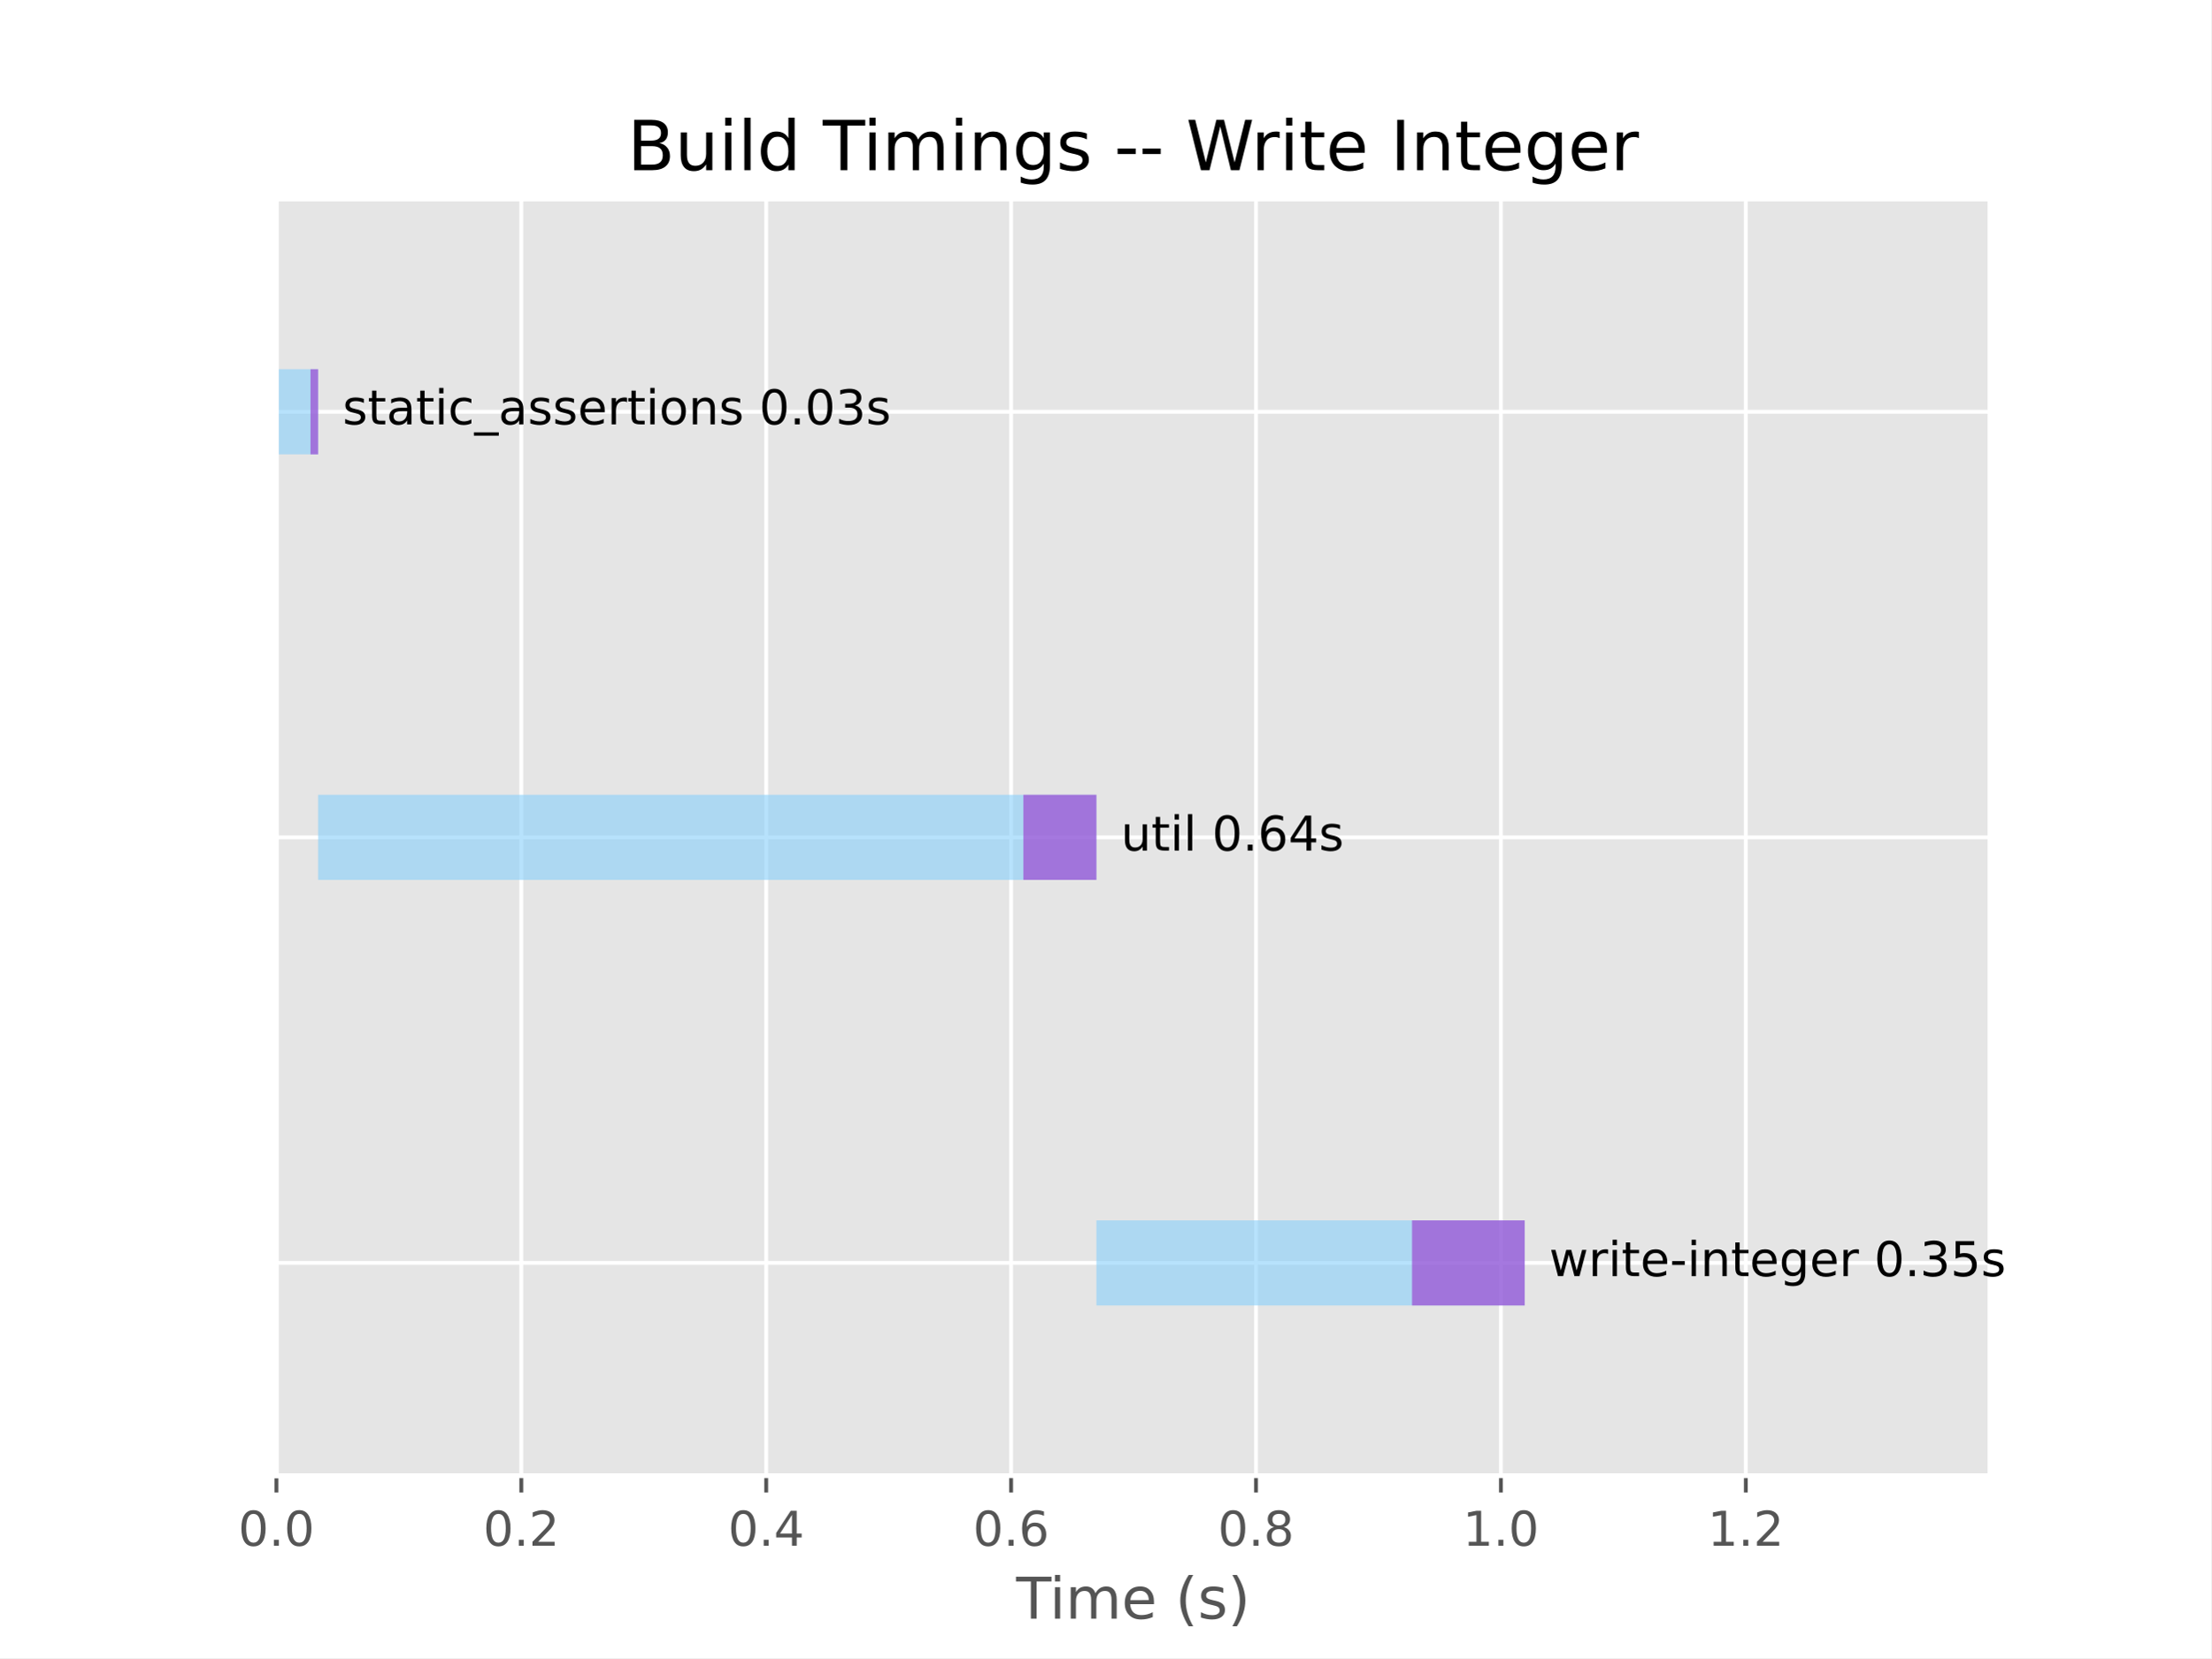
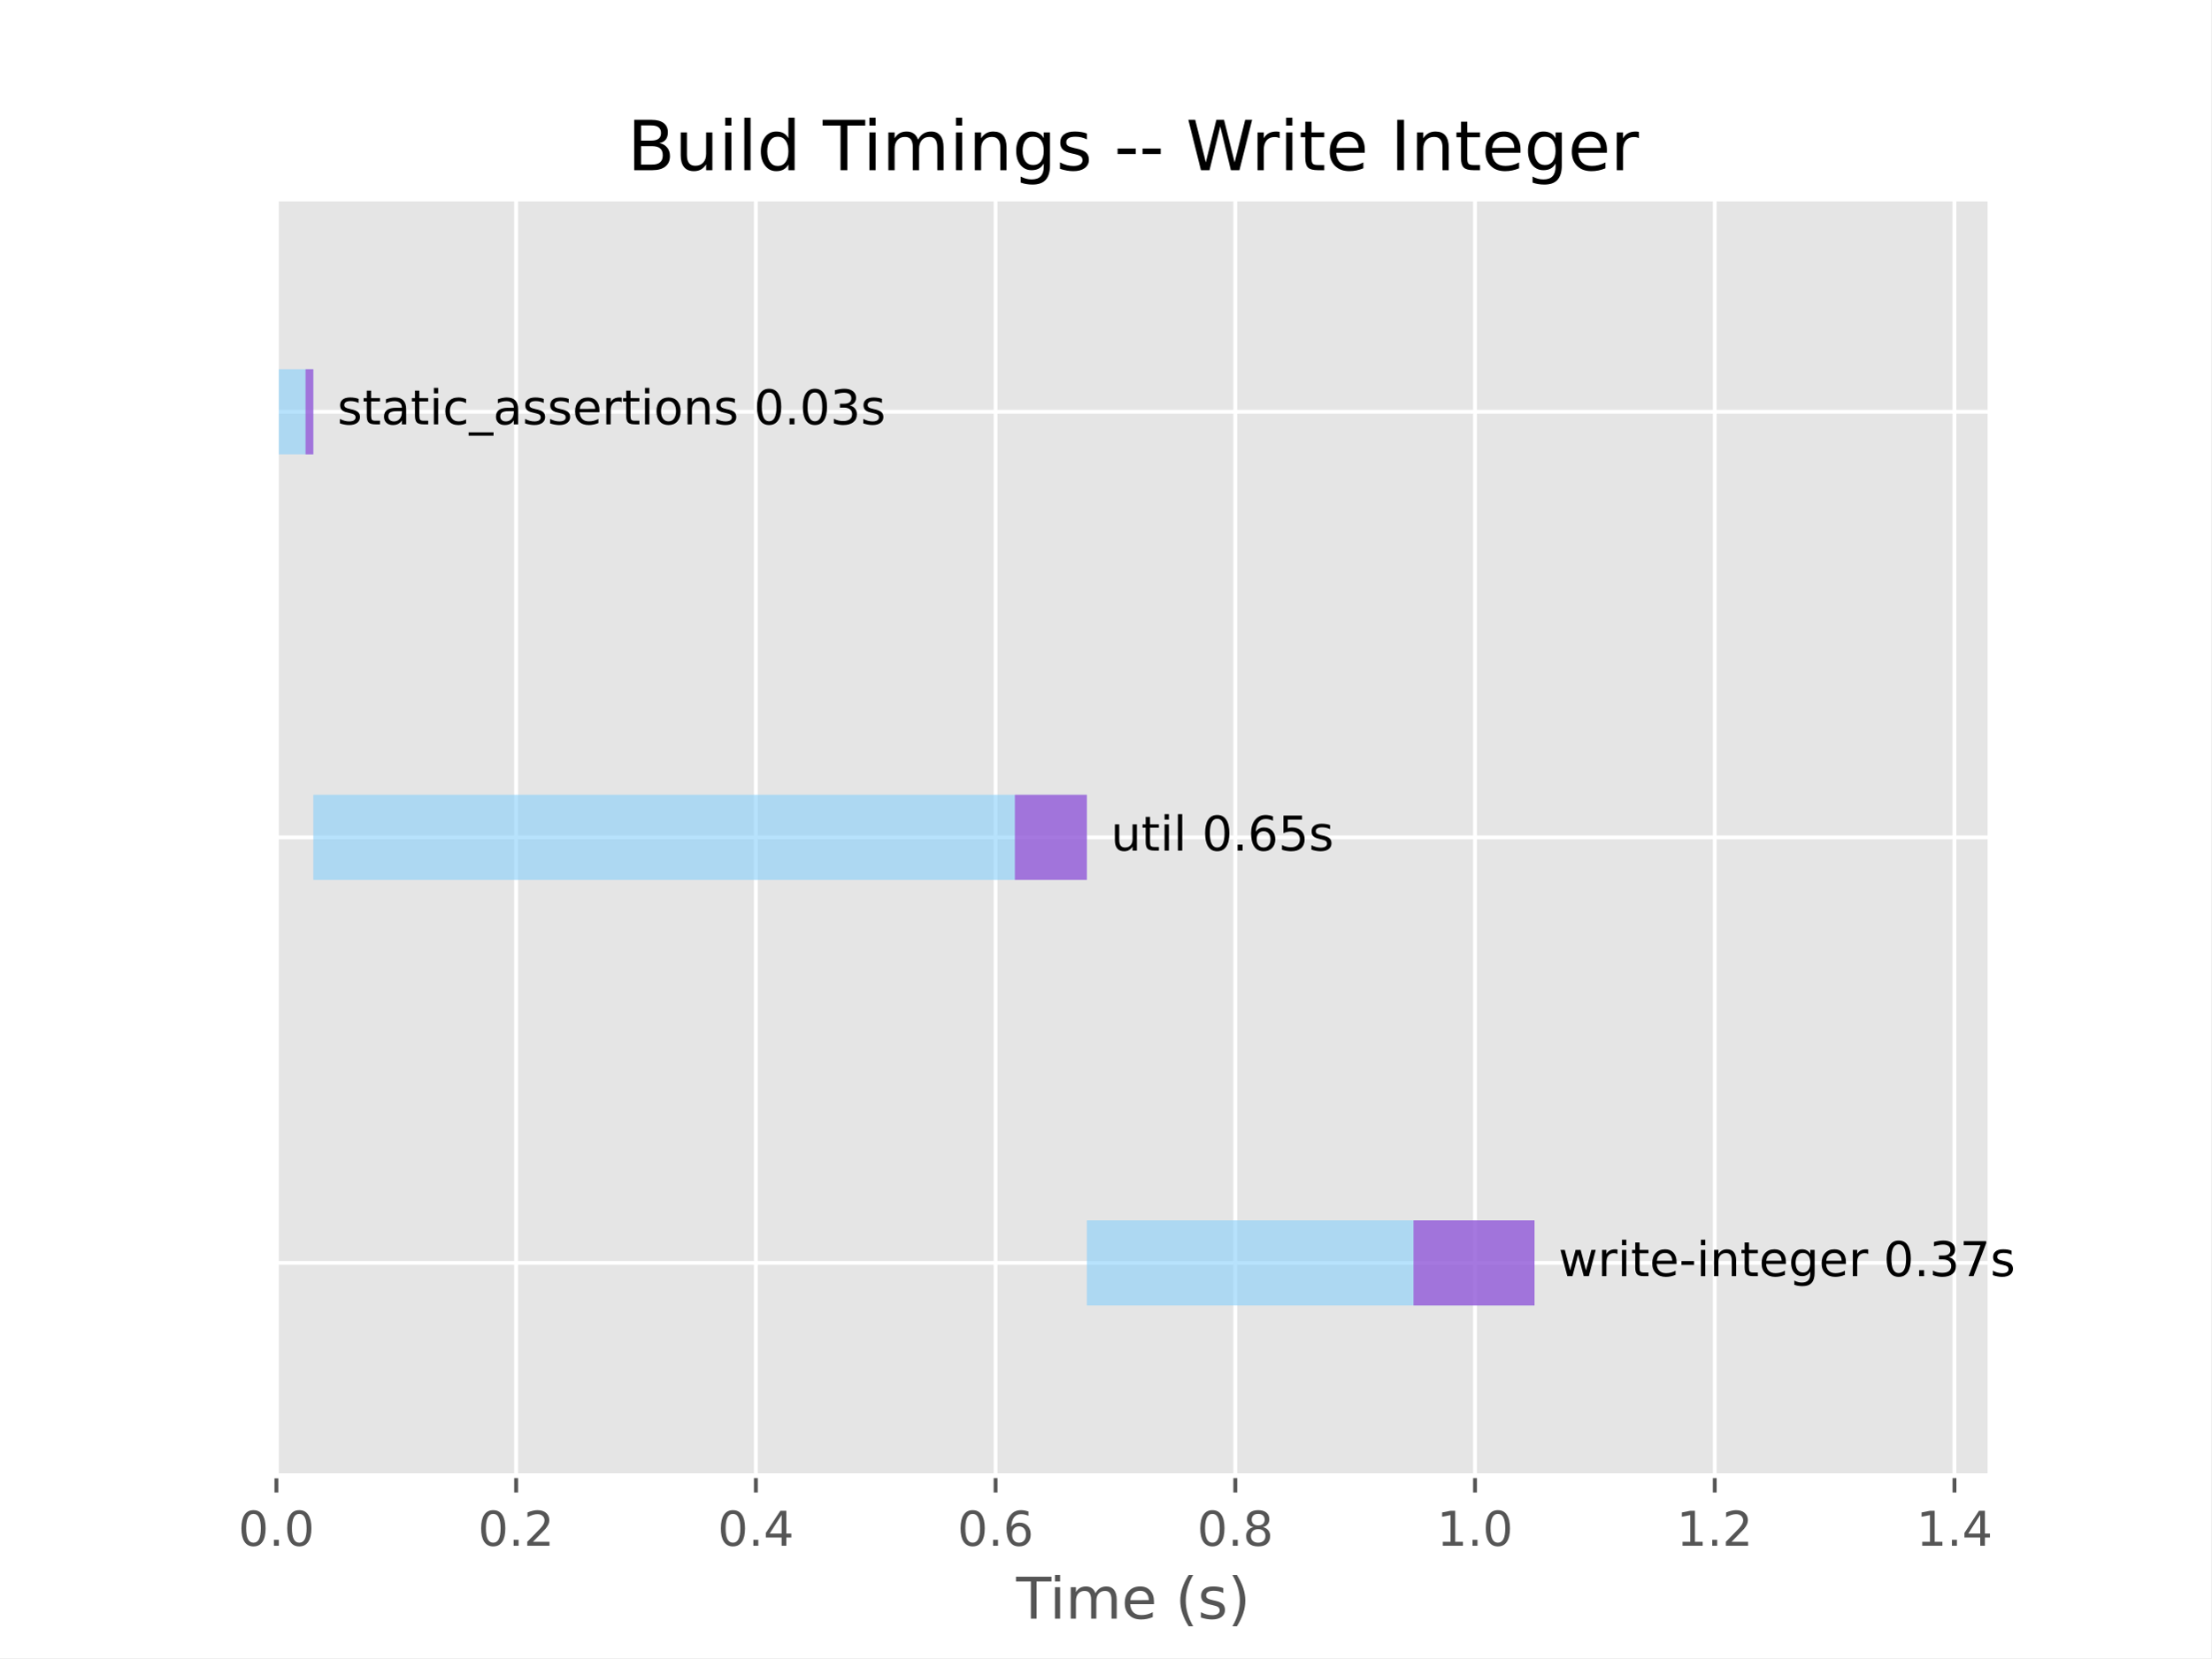
<svg xmlns="http://www.w3.org/2000/svg" xmlns:xlink="http://www.w3.org/1999/xlink" height="345.6pt" version="1.1" viewBox="0 0 460.8 345.6" width="460.8pt">
  <defs>
    <style type="text/css">*{stroke-linecap:butt;stroke-linejoin:round;}</style>
  </defs>
  <g id="figure_1">
    <g id="patch_1">
      <path d="M 0 345.6  L 460.8 345.6  L 460.8 0  L 0 0  z " style="fill:#ffffff;" />
    </g>
    <g id="axes_1">
      <g id="patch_2">
        <path d="M 57.6 307.584  L 414.72 307.584  L 414.72 41.472  L 57.6 41.472  z " style="fill:#e5e5e5;" />
      </g>
      <g id="matplotlib.axis_1">
        <g id="xtick_1">
          <g id="line2d_1">
-             <path clip-path="url(#p3a37862920)" d="M 57.6 307.584  L 57.6 41.472  " style="fill:none;stroke:#ffffff;stroke-linecap:square;stroke-width:0.8;" />
+             <path clip-path="url(#p6f1f72027c)" d="M 57.6 307.584  L 57.6 41.472  " style="fill:none;stroke:#ffffff;stroke-linecap:square;stroke-width:0.8;" />
          </g>
          <g id="line2d_2">
            <defs>
-               <path d="M 0 0  L 0 3.5  " id="m6825de94db" style="stroke:#555555;stroke-width:0.8;" />
+               <path d="M 0 0  L 0 3.5  " id="mb8c8678f59" style="stroke:#555555;stroke-width:0.8;" />
            </defs>
            <g>
-               <use style="fill:#555555;stroke:#555555;stroke-width:0.8;" x="57.6" xlink:href="#m6825de94db" y="307.584" />
+               <use style="fill:#555555;stroke:#555555;stroke-width:0.8;" x="57.6" xlink:href="#mb8c8678f59" y="307.584" />
            </g>
          </g>
          <g id="text_1">
            <g style="fill:#555555;" transform="translate(49.64844 322.1824)scale(0.1 -0.1)">
              <defs>
                <path d="M 2034 4250  Q 1547 4250 1301 3770  Q 1056 3291 1056 2328  Q 1056 1369 1301 889  Q 1547 409 2034 409  Q 2525 409 2770 889  Q 3016 1369 3016 2328  Q 3016 3291 2770 3770  Q 2525 4250 2034 4250  z M 2034 4750  Q 2819 4750 3233 4129  Q 3647 3509 3647 2328  Q 3647 1150 3233 529  Q 2819 -91 2034 -91  Q 1250 -91 836 529  Q 422 1150 422 2328  Q 422 3509 836 4129  Q 1250 4750 2034 4750  z " id="DejaVuSans-30" transform="scale(0.015625)" />
                <path d="M 684 794  L 1344 794  L 1344 0  L 684 0  L 684 794  z " id="DejaVuSans-2e" transform="scale(0.015625)" />
              </defs>
              <use xlink:href="#DejaVuSans-30" />
              <use x="63.623" xlink:href="#DejaVuSans-2e" />
              <use x="95.41" xlink:href="#DejaVuSans-30" />
            </g>
          </g>
        </g>
        <g id="xtick_2">
          <g id="line2d_3">
-             <path clip-path="url(#p3a37862920)" d="M 108.639 307.584  L 108.639 41.472  " style="fill:none;stroke:#ffffff;stroke-linecap:square;stroke-width:0.8;" />
+             <path clip-path="url(#p6f1f72027c)" d="M 107.56 307.584  L 107.56 41.472  " style="fill:none;stroke:#ffffff;stroke-linecap:square;stroke-width:0.8;" />
          </g>
          <g id="line2d_4">
            <g>
-               <use style="fill:#555555;stroke:#555555;stroke-width:0.8;" x="108.639" xlink:href="#m6825de94db" y="307.584" />
+               <use style="fill:#555555;stroke:#555555;stroke-width:0.8;" x="107.56" xlink:href="#mb8c8678f59" y="307.584" />
            </g>
          </g>
          <g id="text_2">
-             <g style="fill:#555555;" transform="translate(100.6876 322.1824)scale(0.1 -0.1)">
+             <g style="fill:#555555;" transform="translate(99.608 322.1824)scale(0.1 -0.1)">
              <defs>
                <path d="M 1228 531  L 3431 531  L 3431 0  L 469 0  L 469 531  Q 828 903 1448 1529  Q 2069 2156 2228 2338  Q 2531 2678 2651 2914  Q 2772 3150 2772 3378  Q 2772 3750 2511 3984  Q 2250 4219 1831 4219  Q 1534 4219 1204 4116  Q 875 4013 500 3803  L 500 4441  Q 881 4594 1212 4672  Q 1544 4750 1819 4750  Q 2544 4750 2975 4387  Q 3406 4025 3406 3419  Q 3406 3131 3298 2873  Q 3191 2616 2906 2266  Q 2828 2175 2409 1742  Q 1991 1309 1228 531  z " id="DejaVuSans-32" transform="scale(0.015625)" />
              </defs>
              <use xlink:href="#DejaVuSans-30" />
              <use x="63.623" xlink:href="#DejaVuSans-2e" />
              <use x="95.41" xlink:href="#DejaVuSans-32" />
            </g>
          </g>
        </g>
        <g id="xtick_3">
          <g id="line2d_5">
-             <path clip-path="url(#p3a37862920)" d="M 159.678 307.584  L 159.678 41.472  " style="fill:none;stroke:#ffffff;stroke-linecap:square;stroke-width:0.8;" />
+             <path clip-path="url(#p6f1f72027c)" d="M 157.519 307.584  L 157.519 41.472  " style="fill:none;stroke:#ffffff;stroke-linecap:square;stroke-width:0.8;" />
          </g>
          <g id="line2d_6">
            <g>
-               <use style="fill:#555555;stroke:#555555;stroke-width:0.8;" x="159.678" xlink:href="#m6825de94db" y="307.584" />
+               <use style="fill:#555555;stroke:#555555;stroke-width:0.8;" x="157.519" xlink:href="#mb8c8678f59" y="307.584" />
            </g>
          </g>
          <g id="text_3">
-             <g style="fill:#555555;" transform="translate(151.7268 322.1824)scale(0.1 -0.1)">
+             <g style="fill:#555555;" transform="translate(149.5676 322.1824)scale(0.1 -0.1)">
              <defs>
                <path d="M 2419 4116  L 825 1625  L 2419 1625  L 2419 4116  z M 2253 4666  L 3047 4666  L 3047 1625  L 3713 1625  L 3713 1100  L 3047 1100  L 3047 0  L 2419 0  L 2419 1100  L 313 1100  L 313 1709  L 2253 4666  z " id="DejaVuSans-34" transform="scale(0.015625)" />
              </defs>
              <use xlink:href="#DejaVuSans-30" />
              <use x="63.623" xlink:href="#DejaVuSans-2e" />
              <use x="95.41" xlink:href="#DejaVuSans-34" />
            </g>
          </g>
        </g>
        <g id="xtick_4">
          <g id="line2d_7">
-             <path clip-path="url(#p3a37862920)" d="M 210.718 307.584  L 210.718 41.472  " style="fill:none;stroke:#ffffff;stroke-linecap:square;stroke-width:0.8;" />
+             <path clip-path="url(#p6f1f72027c)" d="M 207.479 307.584  L 207.479 41.472  " style="fill:none;stroke:#ffffff;stroke-linecap:square;stroke-width:0.8;" />
          </g>
          <g id="line2d_8">
            <g>
-               <use style="fill:#555555;stroke:#555555;stroke-width:0.8;" x="210.718" xlink:href="#m6825de94db" y="307.584" />
+               <use style="fill:#555555;stroke:#555555;stroke-width:0.8;" x="207.479" xlink:href="#mb8c8678f59" y="307.584" />
            </g>
          </g>
          <g id="text_4">
-             <g style="fill:#555555;" transform="translate(202.766 322.1824)scale(0.1 -0.1)">
+             <g style="fill:#555555;" transform="translate(199.5271 322.1824)scale(0.1 -0.1)">
              <defs>
                <path d="M 2113 2584  Q 1688 2584 1439 2293  Q 1191 2003 1191 1497  Q 1191 994 1439 701  Q 1688 409 2113 409  Q 2538 409 2786 701  Q 3034 994 3034 1497  Q 3034 2003 2786 2293  Q 2538 2584 2113 2584  z M 3366 4563  L 3366 3988  Q 3128 4100 2886 4159  Q 2644 4219 2406 4219  Q 1781 4219 1451 3797  Q 1122 3375 1075 2522  Q 1259 2794 1537 2939  Q 1816 3084 2150 3084  Q 2853 3084 3261 2657  Q 3669 2231 3669 1497  Q 3669 778 3244 343  Q 2819 -91 2113 -91  Q 1303 -91 875 529  Q 447 1150 447 2328  Q 447 3434 972 4092  Q 1497 4750 2381 4750  Q 2619 4750 2861 4703  Q 3103 4656 3366 4563  z " id="DejaVuSans-36" transform="scale(0.015625)" />
              </defs>
              <use xlink:href="#DejaVuSans-30" />
              <use x="63.623" xlink:href="#DejaVuSans-2e" />
              <use x="95.41" xlink:href="#DejaVuSans-36" />
            </g>
          </g>
        </g>
        <g id="xtick_5">
          <g id="line2d_9">
-             <path clip-path="url(#p3a37862920)" d="M 261.757 307.584  L 261.757 41.472  " style="fill:none;stroke:#ffffff;stroke-linecap:square;stroke-width:0.8;" />
+             <path clip-path="url(#p6f1f72027c)" d="M 257.438 307.584  L 257.438 41.472  " style="fill:none;stroke:#ffffff;stroke-linecap:square;stroke-width:0.8;" />
          </g>
          <g id="line2d_10">
            <g>
-               <use style="fill:#555555;stroke:#555555;stroke-width:0.8;" x="261.757" xlink:href="#m6825de94db" y="307.584" />
+               <use style="fill:#555555;stroke:#555555;stroke-width:0.8;" x="257.438" xlink:href="#mb8c8678f59" y="307.584" />
            </g>
          </g>
          <g id="text_5">
-             <g style="fill:#555555;" transform="translate(253.8052 322.1824)scale(0.1 -0.1)">
+             <g style="fill:#555555;" transform="translate(249.4867 322.1824)scale(0.1 -0.1)">
              <defs>
                <path d="M 2034 2216  Q 1584 2216 1326 1975  Q 1069 1734 1069 1313  Q 1069 891 1326 650  Q 1584 409 2034 409  Q 2484 409 2743 651  Q 3003 894 3003 1313  Q 3003 1734 2745 1975  Q 2488 2216 2034 2216  z M 1403 2484  Q 997 2584 770 2862  Q 544 3141 544 3541  Q 544 4100 942 4425  Q 1341 4750 2034 4750  Q 2731 4750 3128 4425  Q 3525 4100 3525 3541  Q 3525 3141 3298 2862  Q 3072 2584 2669 2484  Q 3125 2378 3379 2068  Q 3634 1759 3634 1313  Q 3634 634 3220 271  Q 2806 -91 2034 -91  Q 1263 -91 848 271  Q 434 634 434 1313  Q 434 1759 690 2068  Q 947 2378 1403 2484  z M 1172 3481  Q 1172 3119 1398 2916  Q 1625 2713 2034 2713  Q 2441 2713 2670 2916  Q 2900 3119 2900 3481  Q 2900 3844 2670 4047  Q 2441 4250 2034 4250  Q 1625 4250 1398 4047  Q 1172 3844 1172 3481  z " id="DejaVuSans-38" transform="scale(0.015625)" />
              </defs>
              <use xlink:href="#DejaVuSans-30" />
              <use x="63.623" xlink:href="#DejaVuSans-2e" />
              <use x="95.41" xlink:href="#DejaVuSans-38" />
            </g>
          </g>
        </g>
        <g id="xtick_6">
          <g id="line2d_11">
-             <path clip-path="url(#p3a37862920)" d="M 312.796 307.584  L 312.796 41.472  " style="fill:none;stroke:#ffffff;stroke-linecap:square;stroke-width:0.8;" />
+             <path clip-path="url(#p6f1f72027c)" d="M 307.398 307.584  L 307.398 41.472  " style="fill:none;stroke:#ffffff;stroke-linecap:square;stroke-width:0.8;" />
          </g>
          <g id="line2d_12">
            <g>
-               <use style="fill:#555555;stroke:#555555;stroke-width:0.8;" x="312.796" xlink:href="#m6825de94db" y="307.584" />
+               <use style="fill:#555555;stroke:#555555;stroke-width:0.8;" x="307.398" xlink:href="#mb8c8678f59" y="307.584" />
            </g>
          </g>
          <g id="text_6">
-             <g style="fill:#555555;" transform="translate(304.8444 322.1824)scale(0.1 -0.1)">
+             <g style="fill:#555555;" transform="translate(299.4463 322.1824)scale(0.1 -0.1)">
              <defs>
                <path d="M 794 531  L 1825 531  L 1825 4091  L 703 3866  L 703 4441  L 1819 4666  L 2450 4666  L 2450 531  L 3481 531  L 3481 0  L 794 0  L 794 531  z " id="DejaVuSans-31" transform="scale(0.015625)" />
              </defs>
              <use xlink:href="#DejaVuSans-31" />
              <use x="63.623" xlink:href="#DejaVuSans-2e" />
              <use x="95.41" xlink:href="#DejaVuSans-30" />
            </g>
          </g>
        </g>
        <g id="xtick_7">
          <g id="line2d_13">
-             <path clip-path="url(#p3a37862920)" d="M 363.835 307.584  L 363.835 41.472  " style="fill:none;stroke:#ffffff;stroke-linecap:square;stroke-width:0.8;" />
+             <path clip-path="url(#p6f1f72027c)" d="M 357.357 307.584  L 357.357 41.472  " style="fill:none;stroke:#ffffff;stroke-linecap:square;stroke-width:0.8;" />
          </g>
          <g id="line2d_14">
            <g>
-               <use style="fill:#555555;stroke:#555555;stroke-width:0.8;" x="363.835" xlink:href="#m6825de94db" y="307.584" />
+               <use style="fill:#555555;stroke:#555555;stroke-width:0.8;" x="357.357" xlink:href="#mb8c8678f59" y="307.584" />
            </g>
          </g>
          <g id="text_7">
-             <g style="fill:#555555;" transform="translate(355.8835 322.1824)scale(0.1 -0.1)">
+             <g style="fill:#555555;" transform="translate(349.4058 322.1824)scale(0.1 -0.1)">
              <use xlink:href="#DejaVuSans-31" />
              <use x="63.623" xlink:href="#DejaVuSans-2e" />
              <use x="95.41" xlink:href="#DejaVuSans-32" />
            </g>
          </g>
        </g>
-         <g id="text_8">
+         <g id="xtick_8">
+           <g id="line2d_15">
+             <path clip-path="url(#p6f1f72027c)" d="M 407.317 307.584  L 407.317 41.472  " style="fill:none;stroke:#ffffff;stroke-linecap:square;stroke-width:0.8;" />
+           </g>
+           <g id="line2d_16">
+             <g>
+               <use style="fill:#555555;stroke:#555555;stroke-width:0.8;" x="407.317" xlink:href="#mb8c8678f59" y="307.584" />
+             </g>
+           </g>
+           <g id="text_8">
+             <g style="fill:#555555;" transform="translate(399.3654 322.1824)scale(0.1 -0.1)">
+               <use xlink:href="#DejaVuSans-31" />
+               <use x="63.623" xlink:href="#DejaVuSans-2e" />
+               <use x="95.41" xlink:href="#DejaVuSans-34" />
+             </g>
+           </g>
+         </g>
+         <g id="text_9">
          <g style="fill:#555555;" transform="translate(211.7653 337.3802)scale(0.12 -0.12)">
            <defs>
              <path d="M -19 4666  L 3928 4666  L 3928 4134  L 2272 4134  L 2272 0  L 1638 0  L 1638 4134  L -19 4134  L -19 4666  z " id="DejaVuSans-54" transform="scale(0.015625)" />
              <path d="M 603 3500  L 1178 3500  L 1178 0  L 603 0  L 603 3500  z M 603 4863  L 1178 4863  L 1178 4134  L 603 4134  L 603 4863  z " id="DejaVuSans-69" transform="scale(0.015625)" />
              <path d="M 3328 2828  Q 3544 3216 3844 3400  Q 4144 3584 4550 3584  Q 5097 3584 5394 3201  Q 5691 2819 5691 2113  L 5691 0  L 5113 0  L 5113 2094  Q 5113 2597 4934 2840  Q 4756 3084 4391 3084  Q 3944 3084 3684 2787  Q 3425 2491 3425 1978  L 3425 0  L 2847 0  L 2847 2094  Q 2847 2600 2669 2842  Q 2491 3084 2119 3084  Q 1678 3084 1418 2786  Q 1159 2488 1159 1978  L 1159 0  L 581 0  L 581 3500  L 1159 3500  L 1159 2956  Q 1356 3278 1631 3431  Q 1906 3584 2284 3584  Q 2666 3584 2933 3390  Q 3200 3197 3328 2828  z " id="DejaVuSans-6d" transform="scale(0.015625)" />
              <path d="M 3597 1894  L 3597 1613  L 953 1613  Q 991 1019 1311 708  Q 1631 397 2203 397  Q 2534 397 2845 478  Q 3156 559 3463 722  L 3463 178  Q 3153 47 2828 -22  Q 2503 -91 2169 -91  Q 1331 -91 842 396  Q 353 884 353 1716  Q 353 2575 817 3079  Q 1281 3584 2069 3584  Q 2775 3584 3186 3129  Q 3597 2675 3597 1894  z M 3022 2063  Q 3016 2534 2758 2815  Q 2500 3097 2075 3097  Q 1594 3097 1305 2825  Q 1016 2553 972 2059  L 3022 2063  z " id="DejaVuSans-65" transform="scale(0.015625)" />
              <path id="DejaVuSans-20" transform="scale(0.015625)" />
              <path d="M 1984 4856  Q 1566 4138 1362 3434  Q 1159 2731 1159 2009  Q 1159 1288 1364 580  Q 1569 -128 1984 -844  L 1484 -844  Q 1016 -109 783 600  Q 550 1309 550 2009  Q 550 2706 781 3412  Q 1013 4119 1484 4856  L 1984 4856  z " id="DejaVuSans-28" transform="scale(0.015625)" />
              <path d="M 2834 3397  L 2834 2853  Q 2591 2978 2328 3040  Q 2066 3103 1784 3103  Q 1356 3103 1142 2972  Q 928 2841 928 2578  Q 928 2378 1081 2264  Q 1234 2150 1697 2047  L 1894 2003  Q 2506 1872 2764 1633  Q 3022 1394 3022 966  Q 3022 478 2636 193  Q 2250 -91 1575 -91  Q 1294 -91 989 -36  Q 684 19 347 128  L 347 722  Q 666 556 975 473  Q 1284 391 1588 391  Q 1994 391 2212 530  Q 2431 669 2431 922  Q 2431 1156 2273 1281  Q 2116 1406 1581 1522  L 1381 1569  Q 847 1681 609 1914  Q 372 2147 372 2553  Q 372 3047 722 3315  Q 1072 3584 1716 3584  Q 2034 3584 2315 3537  Q 2597 3491 2834 3397  z " id="DejaVuSans-73" transform="scale(0.015625)" />
              <path d="M 513 4856  L 1013 4856  Q 1481 4119 1714 3412  Q 1947 2706 1947 2009  Q 1947 1309 1714 600  Q 1481 -109 1013 -844  L 513 -844  Q 928 -128 1133 580  Q 1338 1288 1338 2009  Q 1338 2731 1133 3434  Q 928 4138 513 4856  z " id="DejaVuSans-29" transform="scale(0.015625)" />
            </defs>
            <use xlink:href="#DejaVuSans-54" />
            <use x="57.959" xlink:href="#DejaVuSans-69" />
            <use x="85.742" xlink:href="#DejaVuSans-6d" />
            <use x="183.154" xlink:href="#DejaVuSans-65" />
            <use x="244.678" xlink:href="#DejaVuSans-20" />
            <use x="276.465" xlink:href="#DejaVuSans-28" />
            <use x="315.479" xlink:href="#DejaVuSans-73" />
            <use x="367.578" xlink:href="#DejaVuSans-29" />
          </g>
        </g>
      </g>
      <g id="matplotlib.axis_2">
        <g id="ytick_1">
-           <g id="line2d_15">
-             <path clip-path="url(#p3a37862920)" d="M 57.6 263.232  L 414.72 263.232  " style="fill:none;stroke:#ffffff;stroke-linecap:square;stroke-width:0.8;" />
-           </g>
-           <g id="line2d_16" />
+           <g id="line2d_17">
+             <path clip-path="url(#p6f1f72027c)" d="M 57.6 263.232  L 414.72 263.232  " style="fill:none;stroke:#ffffff;stroke-linecap:square;stroke-width:0.8;" />
+           </g>
+           <g id="line2d_18" />
        </g>
        <g id="ytick_2">
-           <g id="line2d_17">
-             <path clip-path="url(#p3a37862920)" d="M 57.6 174.528  L 414.72 174.528  " style="fill:none;stroke:#ffffff;stroke-linecap:square;stroke-width:0.8;" />
-           </g>
-           <g id="line2d_18" />
+           <g id="line2d_19">
+             <path clip-path="url(#p6f1f72027c)" d="M 57.6 174.528  L 414.72 174.528  " style="fill:none;stroke:#ffffff;stroke-linecap:square;stroke-width:0.8;" />
+           </g>
+           <g id="line2d_20" />
        </g>
        <g id="ytick_3">
-           <g id="line2d_19">
-             <path clip-path="url(#p3a37862920)" d="M 57.6 85.824  L 414.72 85.824  " style="fill:none;stroke:#ffffff;stroke-linecap:square;stroke-width:0.8;" />
-           </g>
-           <g id="line2d_20" />
+           <g id="line2d_21">
+             <path clip-path="url(#p6f1f72027c)" d="M 57.6 85.824  L 414.72 85.824  " style="fill:none;stroke:#ffffff;stroke-linecap:square;stroke-width:0.8;" />
+           </g>
+           <g id="line2d_22" />
        </g>
      </g>
      <g id="patch_3">
-         <path clip-path="url(#p3a37862920)" d="M 57.6 94.694  L 66.292 94.694  L 66.292 76.954  L 57.6 76.954  z " style="fill:#87cefa;opacity:0.6;" />
+         <path clip-path="url(#p6f1f72027c)" d="M 57.6 94.694  L 65.3 94.694  L 65.3 76.954  L 57.6 76.954  z " style="fill:#87cefa;opacity:0.6;" />
      </g>
      <g id="patch_4">
-         <path clip-path="url(#p3a37862920)" d="M 64.711 94.694  L 66.292 94.694  L 66.292 76.954  L 64.711 76.954  z " style="fill:#9932cc;opacity:0.6;" />
+         <path clip-path="url(#p6f1f72027c)" d="M 63.676 94.694  L 65.3 94.694  L 65.3 76.954  L 63.676 76.954  z " style="fill:#9932cc;opacity:0.6;" />
      </g>
      <g id="patch_5">
-         <path clip-path="url(#p3a37862920)" d="M 66.292 183.398  L 228.492 183.398  L 228.492 165.658  L 66.292 165.658  z " style="fill:#87cefa;opacity:0.6;" />
+         <path clip-path="url(#p6f1f72027c)" d="M 65.3 183.398  L 226.503 183.398  L 226.503 165.658  L 65.3 165.658  z " style="fill:#87cefa;opacity:0.6;" />
      </g>
      <g id="patch_6">
-         <path clip-path="url(#p3a37862920)" d="M 213.276 183.398  L 228.492 183.398  L 228.492 165.658  L 213.276 165.658  z " style="fill:#9932cc;opacity:0.6;" />
+         <path clip-path="url(#p6f1f72027c)" d="M 211.5 183.398  L 226.503 183.398  L 226.503 165.658  L 211.5 165.658  z " style="fill:#9932cc;opacity:0.6;" />
      </g>
      <g id="patch_7">
-         <path clip-path="url(#p3a37862920)" d="M 228.492 272.102  L 317.746 272.102  L 317.746 254.362  L 228.492 254.362  z " style="fill:#87cefa;opacity:0.6;" />
+         <path clip-path="url(#p6f1f72027c)" d="M 226.503 272.102  L 319.797 272.102  L 319.797 254.362  L 226.503 254.362  z " style="fill:#87cefa;opacity:0.6;" />
      </g>
      <g id="patch_8">
-         <path clip-path="url(#p3a37862920)" d="M 294.271 272.102  L 317.746 272.102  L 317.746 254.362  L 294.271 254.362  z " style="fill:#9932cc;opacity:0.6;" />
+         <path clip-path="url(#p6f1f72027c)" d="M 294.577 272.102  L 319.797 272.102  L 319.797 254.362  L 294.577 254.362  z " style="fill:#9932cc;opacity:0.6;" />
      </g>
      <g id="patch_9">
        <path d="M 57.6 307.584  L 57.6 41.472  " style="fill:none;stroke:#ffffff;stroke-linecap:square;stroke-linejoin:miter;" />
      </g>
      <g id="patch_10">
        <path d="M 414.72 307.584  L 414.72 41.472  " style="fill:none;stroke:#ffffff;stroke-linecap:square;stroke-linejoin:miter;" />
      </g>
      <g id="patch_11">
        <path d="M 57.6 307.584  L 414.72 307.584  " style="fill:none;stroke:#ffffff;stroke-linecap:square;stroke-linejoin:miter;" />
      </g>
      <g id="patch_12">
        <path d="M 57.6 41.472  L 414.72 41.472  " style="fill:none;stroke:#ffffff;stroke-linecap:square;stroke-linejoin:miter;" />
      </g>
-       <g id="text_9">
-         <g transform="translate(71.39566 88.44431)scale(0.1 -0.1)">
+       <g id="text_10">
+         <g transform="translate(70.2956 88.44431)scale(0.1 -0.1)">
          <defs>
            <path d="M 1172 4494  L 1172 3500  L 2356 3500  L 2356 3053  L 1172 3053  L 1172 1153  Q 1172 725 1289 603  Q 1406 481 1766 481  L 2356 481  L 2356 0  L 1766 0  Q 1100 0 847 248  Q 594 497 594 1153  L 594 3053  L 172 3053  L 172 3500  L 594 3500  L 594 4494  L 1172 4494  z " id="DejaVuSans-74" transform="scale(0.015625)" />
            <path d="M 2194 1759  Q 1497 1759 1228 1600  Q 959 1441 959 1056  Q 959 750 1161 570  Q 1363 391 1709 391  Q 2188 391 2477 730  Q 2766 1069 2766 1631  L 2766 1759  L 2194 1759  z M 3341 1997  L 3341 0  L 2766 0  L 2766 531  Q 2569 213 2275 61  Q 1981 -91 1556 -91  Q 1019 -91 701 211  Q 384 513 384 1019  Q 384 1609 779 1909  Q 1175 2209 1959 2209  L 2766 2209  L 2766 2266  Q 2766 2663 2505 2880  Q 2244 3097 1772 3097  Q 1472 3097 1187 3025  Q 903 2953 641 2809  L 641 3341  Q 956 3463 1253 3523  Q 1550 3584 1831 3584  Q 2591 3584 2966 3190  Q 3341 2797 3341 1997  z " id="DejaVuSans-61" transform="scale(0.015625)" />
            <path d="M 3122 3366  L 3122 2828  Q 2878 2963 2633 3030  Q 2388 3097 2138 3097  Q 1578 3097 1268 2742  Q 959 2388 959 1747  Q 959 1106 1268 751  Q 1578 397 2138 397  Q 2388 397 2633 464  Q 2878 531 3122 666  L 3122 134  Q 2881 22 2623 -34  Q 2366 -91 2075 -91  Q 1284 -91 818 406  Q 353 903 353 1747  Q 353 2603 823 3093  Q 1294 3584 2113 3584  Q 2378 3584 2631 3529  Q 2884 3475 3122 3366  z " id="DejaVuSans-63" transform="scale(0.015625)" />
            <path d="M 3263 -1063  L 3263 -1509  L -63 -1509  L -63 -1063  L 3263 -1063  z " id="DejaVuSans-5f" transform="scale(0.015625)" />
            <path d="M 2631 2963  Q 2534 3019 2420 3045  Q 2306 3072 2169 3072  Q 1681 3072 1420 2755  Q 1159 2438 1159 1844  L 1159 0  L 581 0  L 581 3500  L 1159 3500  L 1159 2956  Q 1341 3275 1631 3429  Q 1922 3584 2338 3584  Q 2397 3584 2469 3576  Q 2541 3569 2628 3553  L 2631 2963  z " id="DejaVuSans-72" transform="scale(0.015625)" />
            <path d="M 1959 3097  Q 1497 3097 1228 2736  Q 959 2375 959 1747  Q 959 1119 1226 758  Q 1494 397 1959 397  Q 2419 397 2687 759  Q 2956 1122 2956 1747  Q 2956 2369 2687 2733  Q 2419 3097 1959 3097  z M 1959 3584  Q 2709 3584 3137 3096  Q 3566 2609 3566 1747  Q 3566 888 3137 398  Q 2709 -91 1959 -91  Q 1206 -91 779 398  Q 353 888 353 1747  Q 353 2609 779 3096  Q 1206 3584 1959 3584  z " id="DejaVuSans-6f" transform="scale(0.015625)" />
            <path d="M 3513 2113  L 3513 0  L 2938 0  L 2938 2094  Q 2938 2591 2744 2837  Q 2550 3084 2163 3084  Q 1697 3084 1428 2787  Q 1159 2491 1159 1978  L 1159 0  L 581 0  L 581 3500  L 1159 3500  L 1159 2956  Q 1366 3272 1645 3428  Q 1925 3584 2291 3584  Q 2894 3584 3203 3211  Q 3513 2838 3513 2113  z " id="DejaVuSans-6e" transform="scale(0.015625)" />
            <path d="M 2597 2516  Q 3050 2419 3304 2112  Q 3559 1806 3559 1356  Q 3559 666 3084 287  Q 2609 -91 1734 -91  Q 1441 -91 1130 -33  Q 819 25 488 141  L 488 750  Q 750 597 1062 519  Q 1375 441 1716 441  Q 2309 441 2620 675  Q 2931 909 2931 1356  Q 2931 1769 2642 2001  Q 2353 2234 1838 2234  L 1294 2234  L 1294 2753  L 1863 2753  Q 2328 2753 2575 2939  Q 2822 3125 2822 3475  Q 2822 3834 2567 4026  Q 2313 4219 1838 4219  Q 1578 4219 1281 4162  Q 984 4106 628 3988  L 628 4550  Q 988 4650 1302 4700  Q 1616 4750 1894 4750  Q 2613 4750 3031 4423  Q 3450 4097 3450 3541  Q 3450 3153 3228 2886  Q 3006 2619 2597 2516  z " id="DejaVuSans-33" transform="scale(0.015625)" />
          </defs>
          <use xlink:href="#DejaVuSans-73" />
          <use x="52.1" xlink:href="#DejaVuSans-74" />
          <use x="91.309" xlink:href="#DejaVuSans-61" />
          <use x="152.588" xlink:href="#DejaVuSans-74" />
          <use x="191.797" xlink:href="#DejaVuSans-69" />
          <use x="219.58" xlink:href="#DejaVuSans-63" />
          <use x="274.561" xlink:href="#DejaVuSans-5f" />
          <use x="324.561" xlink:href="#DejaVuSans-61" />
          <use x="385.84" xlink:href="#DejaVuSans-73" />
          <use x="437.939" xlink:href="#DejaVuSans-73" />
          <use x="490.039" xlink:href="#DejaVuSans-65" />
          <use x="551.562" xlink:href="#DejaVuSans-72" />
          <use x="592.676" xlink:href="#DejaVuSans-74" />
          <use x="631.885" xlink:href="#DejaVuSans-69" />
          <use x="659.668" xlink:href="#DejaVuSans-6f" />
          <use x="720.85" xlink:href="#DejaVuSans-6e" />
          <use x="784.229" xlink:href="#DejaVuSans-73" />
          <use x="836.328" xlink:href="#DejaVuSans-20" />
          <use x="868.115" xlink:href="#DejaVuSans-30" />
          <use x="931.738" xlink:href="#DejaVuSans-2e" />
          <use x="963.525" xlink:href="#DejaVuSans-30" />
          <use x="1027.148" xlink:href="#DejaVuSans-33" />
          <use x="1090.771" xlink:href="#DejaVuSans-73" />
        </g>
      </g>
-       <g id="text_10">
-         <g transform="translate(233.5955 177.2874)scale(0.1 -0.1)">
+       <g id="text_11">
+         <g transform="translate(231.4992 177.2874)scale(0.1 -0.1)">
          <defs>
            <path d="M 544 1381  L 544 3500  L 1119 3500  L 1119 1403  Q 1119 906 1312 657  Q 1506 409 1894 409  Q 2359 409 2629 706  Q 2900 1003 2900 1516  L 2900 3500  L 3475 3500  L 3475 0  L 2900 0  L 2900 538  Q 2691 219 2414 64  Q 2138 -91 1772 -91  Q 1169 -91 856 284  Q 544 659 544 1381  z M 1991 3584  L 1991 3584  z " id="DejaVuSans-75" transform="scale(0.015625)" />
            <path d="M 603 4863  L 1178 4863  L 1178 0  L 603 0  L 603 4863  z " id="DejaVuSans-6c" transform="scale(0.015625)" />
+             <path d="M 691 4666  L 3169 4666  L 3169 4134  L 1269 4134  L 1269 2991  Q 1406 3038 1543 3061  Q 1681 3084 1819 3084  Q 2600 3084 3056 2656  Q 3513 2228 3513 1497  Q 3513 744 3044 326  Q 2575 -91 1722 -91  Q 1428 -91 1123 -41  Q 819 9 494 109  L 494 744  Q 775 591 1075 516  Q 1375 441 1709 441  Q 2250 441 2565 725  Q 2881 1009 2881 1497  Q 2881 1984 2565 2268  Q 2250 2553 1709 2553  Q 1456 2553 1204 2497  Q 953 2441 691 2322  L 691 4666  z " id="DejaVuSans-35" transform="scale(0.015625)" />
          </defs>
          <use xlink:href="#DejaVuSans-75" />
          <use x="63.379" xlink:href="#DejaVuSans-74" />
          <use x="102.588" xlink:href="#DejaVuSans-69" />
          <use x="130.371" xlink:href="#DejaVuSans-6c" />
          <use x="158.154" xlink:href="#DejaVuSans-20" />
          <use x="189.941" xlink:href="#DejaVuSans-30" />
          <use x="253.564" xlink:href="#DejaVuSans-2e" />
          <use x="285.352" xlink:href="#DejaVuSans-36" />
-           <use x="348.975" xlink:href="#DejaVuSans-34" />
+           <use x="348.975" xlink:href="#DejaVuSans-35" />
          <use x="412.598" xlink:href="#DejaVuSans-73" />
        </g>
      </g>
-       <g id="text_11">
-         <g transform="translate(322.8495 265.9914)scale(0.1 -0.1)">
+       <g id="text_12">
+         <g transform="translate(324.7928 265.9914)scale(0.1 -0.1)">
          <defs>
            <path d="M 269 3500  L 844 3500  L 1563 769  L 2278 3500  L 2956 3500  L 3675 769  L 4391 3500  L 4966 3500  L 4050 0  L 3372 0  L 2619 2869  L 1863 0  L 1184 0  L 269 3500  z " id="DejaVuSans-77" transform="scale(0.015625)" />
            <path d="M 313 2009  L 1997 2009  L 1997 1497  L 313 1497  L 313 2009  z " id="DejaVuSans-2d" transform="scale(0.015625)" />
            <path d="M 2906 1791  Q 2906 2416 2648 2759  Q 2391 3103 1925 3103  Q 1463 3103 1205 2759  Q 947 2416 947 1791  Q 947 1169 1205 825  Q 1463 481 1925 481  Q 2391 481 2648 825  Q 2906 1169 2906 1791  z M 3481 434  Q 3481 -459 3084 -895  Q 2688 -1331 1869 -1331  Q 1566 -1331 1297 -1286  Q 1028 -1241 775 -1147  L 775 -588  Q 1028 -725 1275 -790  Q 1522 -856 1778 -856  Q 2344 -856 2625 -561  Q 2906 -266 2906 331  L 2906 616  Q 2728 306 2450 153  Q 2172 0 1784 0  Q 1141 0 747 490  Q 353 981 353 1791  Q 353 2603 747 3093  Q 1141 3584 1784 3584  Q 2172 3584 2450 3431  Q 2728 3278 2906 2969  L 2906 3500  L 3481 3500  L 3481 434  z " id="DejaVuSans-67" transform="scale(0.015625)" />
-             <path d="M 691 4666  L 3169 4666  L 3169 4134  L 1269 4134  L 1269 2991  Q 1406 3038 1543 3061  Q 1681 3084 1819 3084  Q 2600 3084 3056 2656  Q 3513 2228 3513 1497  Q 3513 744 3044 326  Q 2575 -91 1722 -91  Q 1428 -91 1123 -41  Q 819 9 494 109  L 494 744  Q 775 591 1075 516  Q 1375 441 1709 441  Q 2250 441 2565 725  Q 2881 1009 2881 1497  Q 2881 1984 2565 2268  Q 2250 2553 1709 2553  Q 1456 2553 1204 2497  Q 953 2441 691 2322  L 691 4666  z " id="DejaVuSans-35" transform="scale(0.015625)" />
+             <path d="M 525 4666  L 3525 4666  L 3525 4397  L 1831 0  L 1172 0  L 2766 4134  L 525 4134  L 525 4666  z " id="DejaVuSans-37" transform="scale(0.015625)" />
          </defs>
          <use xlink:href="#DejaVuSans-77" />
          <use x="81.787" xlink:href="#DejaVuSans-72" />
          <use x="122.9" xlink:href="#DejaVuSans-69" />
          <use x="150.684" xlink:href="#DejaVuSans-74" />
          <use x="189.893" xlink:href="#DejaVuSans-65" />
          <use x="251.416" xlink:href="#DejaVuSans-2d" />
          <use x="287.5" xlink:href="#DejaVuSans-69" />
          <use x="315.283" xlink:href="#DejaVuSans-6e" />
          <use x="378.662" xlink:href="#DejaVuSans-74" />
          <use x="417.871" xlink:href="#DejaVuSans-65" />
          <use x="479.395" xlink:href="#DejaVuSans-67" />
          <use x="542.871" xlink:href="#DejaVuSans-65" />
          <use x="604.395" xlink:href="#DejaVuSans-72" />
          <use x="645.508" xlink:href="#DejaVuSans-20" />
          <use x="677.295" xlink:href="#DejaVuSans-30" />
          <use x="740.918" xlink:href="#DejaVuSans-2e" />
          <use x="772.705" xlink:href="#DejaVuSans-33" />
-           <use x="836.328" xlink:href="#DejaVuSans-35" />
+           <use x="836.328" xlink:href="#DejaVuSans-37" />
          <use x="899.951" xlink:href="#DejaVuSans-73" />
        </g>
      </g>
-       <g id="text_12">
+       <g id="text_13">
        <g transform="translate(130.7576 35.472)scale(0.144 -0.144)">
          <defs>
            <path d="M 1259 2228  L 1259 519  L 2272 519  Q 2781 519 3026 730  Q 3272 941 3272 1375  Q 3272 1813 3026 2020  Q 2781 2228 2272 2228  L 1259 2228  z M 1259 4147  L 1259 2741  L 2194 2741  Q 2656 2741 2882 2914  Q 3109 3088 3109 3444  Q 3109 3797 2882 3972  Q 2656 4147 2194 4147  L 1259 4147  z M 628 4666  L 2241 4666  Q 2963 4666 3353 4366  Q 3744 4066 3744 3513  Q 3744 3084 3544 2831  Q 3344 2578 2956 2516  Q 3422 2416 3680 2098  Q 3938 1781 3938 1306  Q 3938 681 3513 340  Q 3088 0 2303 0  L 628 0  L 628 4666  z " id="DejaVuSans-42" transform="scale(0.015625)" />
            <path d="M 2906 2969  L 2906 4863  L 3481 4863  L 3481 0  L 2906 0  L 2906 525  Q 2725 213 2448 61  Q 2172 -91 1784 -91  Q 1150 -91 751 415  Q 353 922 353 1747  Q 353 2572 751 3078  Q 1150 3584 1784 3584  Q 2172 3584 2448 3432  Q 2725 3281 2906 2969  z M 947 1747  Q 947 1113 1208 752  Q 1469 391 1925 391  Q 2381 391 2643 752  Q 2906 1113 2906 1747  Q 2906 2381 2643 2742  Q 2381 3103 1925 3103  Q 1469 3103 1208 2742  Q 947 2381 947 1747  z " id="DejaVuSans-64" transform="scale(0.015625)" />
            <path d="M 213 4666  L 850 4666  L 1831 722  L 2809 4666  L 3519 4666  L 4500 722  L 5478 4666  L 6119 4666  L 4947 0  L 4153 0  L 3169 4050  L 2175 0  L 1381 0  L 213 4666  z " id="DejaVuSans-57" transform="scale(0.015625)" />
            <path d="M 628 4666  L 1259 4666  L 1259 0  L 628 0  L 628 4666  z " id="DejaVuSans-49" transform="scale(0.015625)" />
          </defs>
          <use xlink:href="#DejaVuSans-42" />
          <use x="68.604" xlink:href="#DejaVuSans-75" />
          <use x="131.982" xlink:href="#DejaVuSans-69" />
          <use x="159.766" xlink:href="#DejaVuSans-6c" />
          <use x="187.549" xlink:href="#DejaVuSans-64" />
          <use x="251.025" xlink:href="#DejaVuSans-20" />
          <use x="282.812" xlink:href="#DejaVuSans-54" />
          <use x="340.771" xlink:href="#DejaVuSans-69" />
          <use x="368.555" xlink:href="#DejaVuSans-6d" />
          <use x="465.967" xlink:href="#DejaVuSans-69" />
          <use x="493.75" xlink:href="#DejaVuSans-6e" />
          <use x="557.129" xlink:href="#DejaVuSans-67" />
          <use x="620.605" xlink:href="#DejaVuSans-73" />
          <use x="672.705" xlink:href="#DejaVuSans-20" />
          <use x="704.492" xlink:href="#DejaVuSans-2d" />
          <use x="740.576" xlink:href="#DejaVuSans-2d" />
          <use x="776.66" xlink:href="#DejaVuSans-20" />
          <use x="808.447" xlink:href="#DejaVuSans-57" />
          <use x="902.824" xlink:href="#DejaVuSans-72" />
          <use x="943.938" xlink:href="#DejaVuSans-69" />
          <use x="971.721" xlink:href="#DejaVuSans-74" />
          <use x="1010.93" xlink:href="#DejaVuSans-65" />
          <use x="1072.453" xlink:href="#DejaVuSans-20" />
          <use x="1104.24" xlink:href="#DejaVuSans-49" />
          <use x="1133.732" xlink:href="#DejaVuSans-6e" />
          <use x="1197.111" xlink:href="#DejaVuSans-74" />
          <use x="1236.32" xlink:href="#DejaVuSans-65" />
          <use x="1297.844" xlink:href="#DejaVuSans-67" />
          <use x="1361.32" xlink:href="#DejaVuSans-65" />
          <use x="1422.844" xlink:href="#DejaVuSans-72" />
        </g>
      </g>
    </g>
  </g>
  <defs>
-     <clipPath id="p3a37862920">
+     <clipPath id="p6f1f72027c">
      <rect height="266.112" width="357.12" x="57.6" y="41.472" />
    </clipPath>
  </defs>
</svg>
